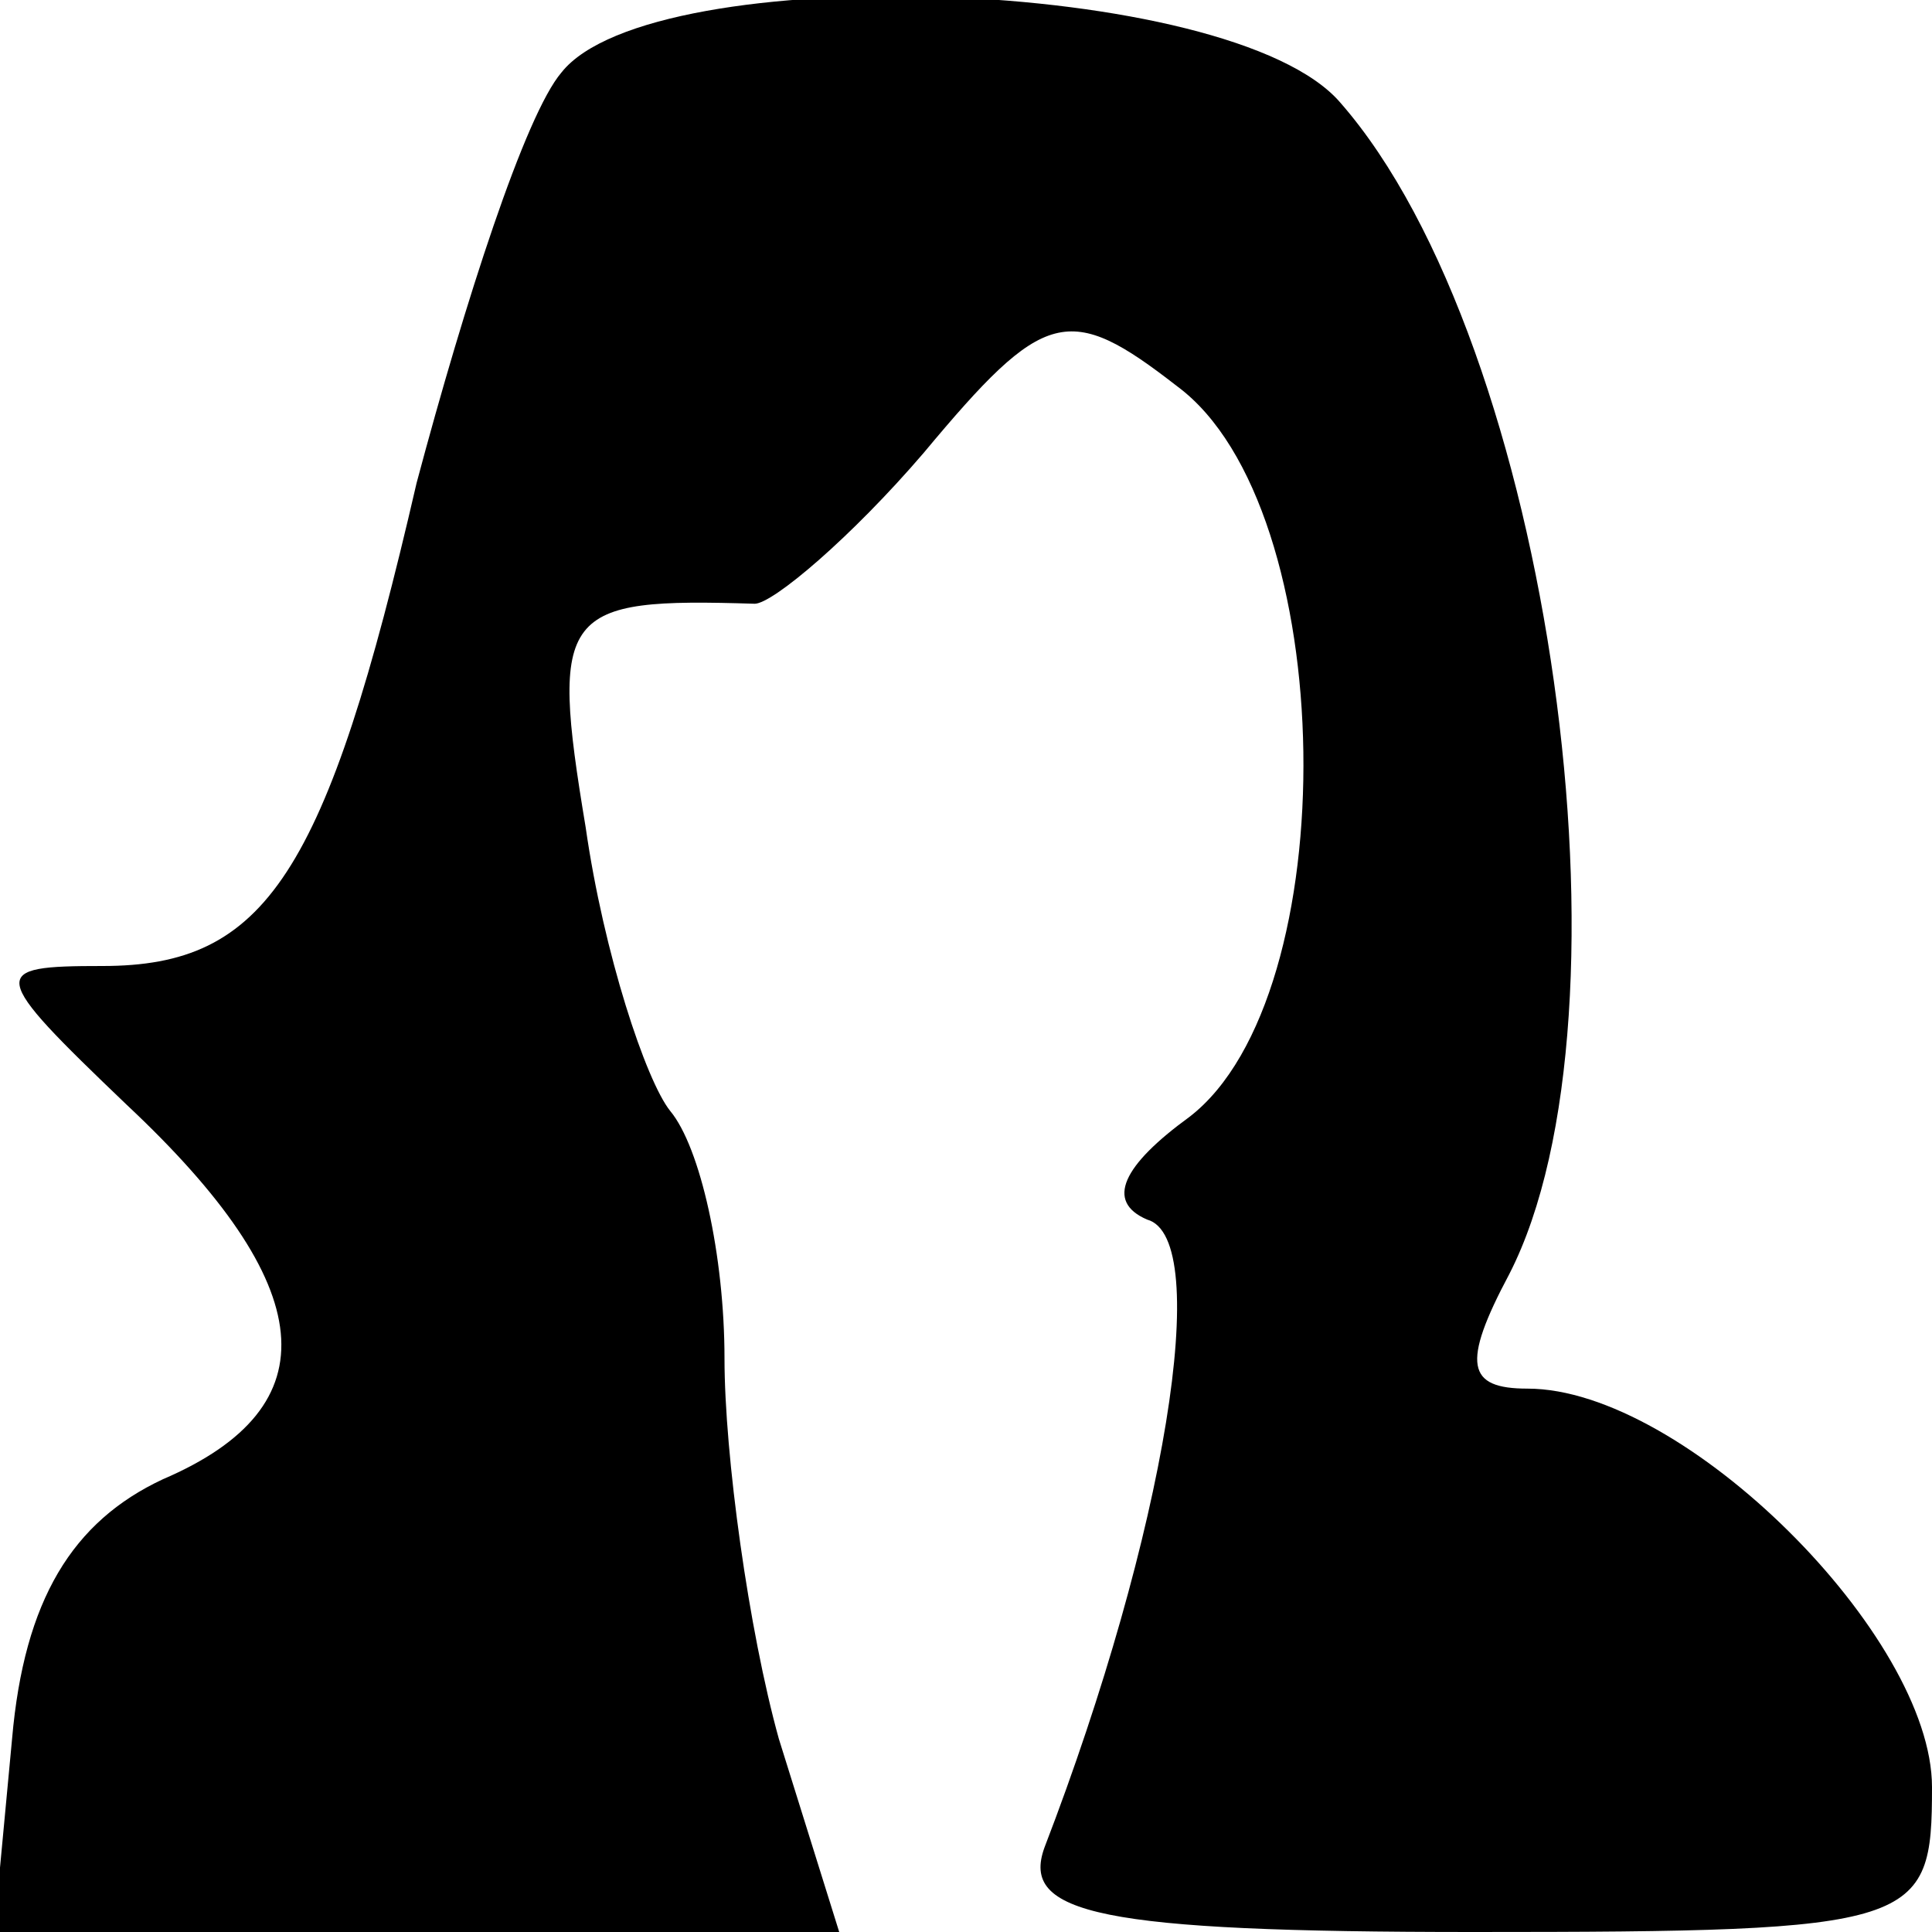
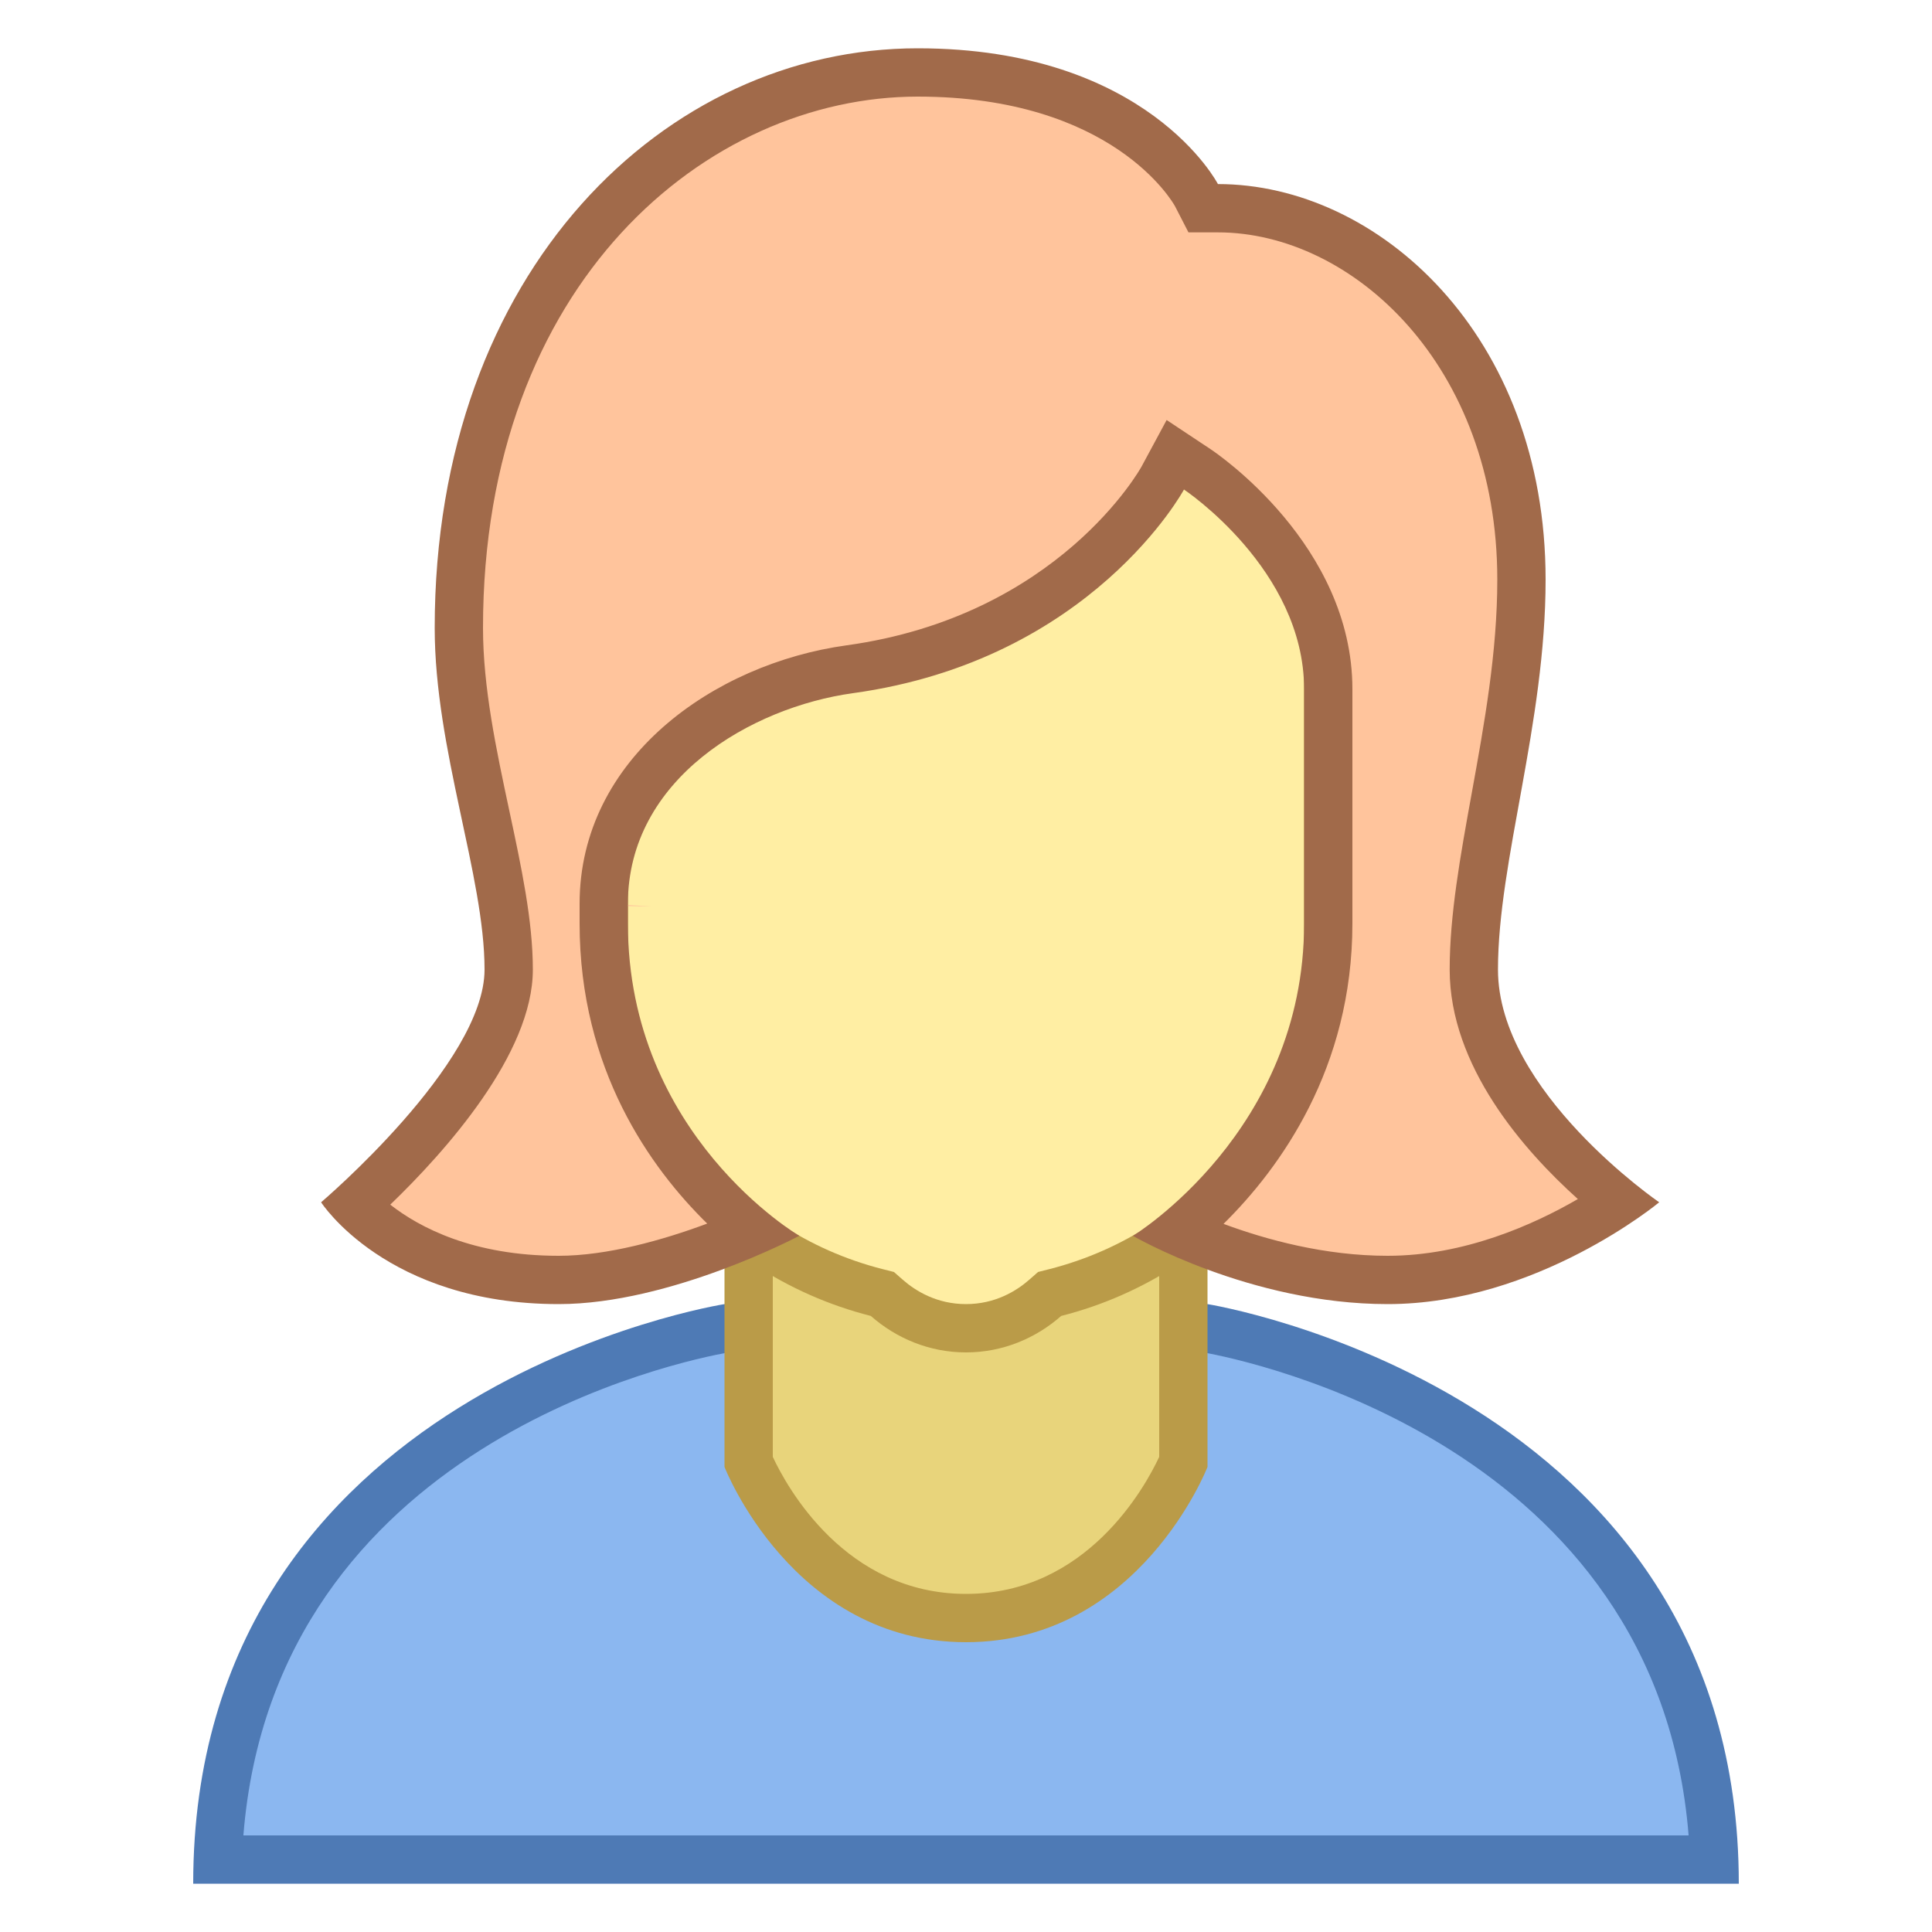
- <svg xmlns="http://www.w3.org/2000/svg" version="1.0" width="32" height="32" viewBox="0 0 32 32" preserveAspectRatio="xMidYMid meet">
-   <g transform="translate(0,32) scale(0.1,-0.1)" fill="#000000" stroke="none">
-     <path d="M93 308 c-6 -7 -16 -38 -24 -68 -15 -65 -25 -80 -52 -80 -19 0 -19 -1 4 -23 32 -30 34 -50 6 -62 -15 -7 -23 -20 -25 -43 l-3 -32 70 0 70 0 -10 32 c-5 18 -9 47 -9 63 0 17 -4 35 -9 41 -4 5 -11 26 -14 47 -6 36 -4 38 28 37 3 0 16 11 28 25 20 24 24 25 42 11 27 -20 28 -101 2 -121 -11 -8 -14 -14 -7 -17 11 -3 3 -52 -17 -104 -4 -11 9 -14 71 -14 74 0 76 1 76 24 0 25 -41 66 -67 66 -10 0 -11 4 -3 19 22 43 7 154 -28 194 -18 21 -114 24 -129 5z" />
+ <svg xmlns="http://www.w3.org/2000/svg" version="1.1" id="Layer_1" x="0px" y="0px" viewBox="0 0 40 40" style="enable-background:new 0 0 40 40;" xml:space="preserve" width="32px" height="32px">
+   <g>
+     <g>
+       <path style="fill:#8BB7F0;" d="M4.509,38.5c0.351-9.3,10.464-10.99,10.568-11.006L25,27.5c-0.029,0.002,2.641,0.452,5.263,2.1    c3.331,2.094,5.088,5.086,5.229,8.9H4.509z" />
+       <path style="fill:#4E7AB5;" d="M24.915,28c0.954,0.172,9.398,1.922,10.046,10H5.039c0.647-8.115,9.106-9.834,10.045-10H24.915     M25,27H15c0,0-11,1.721-11,12h32C36,28.757,25,27,25,27L25,27z" />
+     </g>
+   </g>
+   <g>
+     <path style="fill:#E8D47B;" d="M20,33.5c-2.931,0-4.276-2.726-4.5-3.23v-7.02h9v7.021C24.273,30.792,22.953,33.5,20,33.5z" />
+     <path style="fill:#BA9B48;" d="M24,23.75v6.413C23.709,30.786,22.499,33,20,33c-2.501,0-3.712-2.219-4-2.837V23.75H24 M25,22.75H15   v7.621c0,0,1.407,3.629,5,3.629s5-3.629,5-3.629V22.75L25,22.75z" />
+   </g>
+   <g>
+     <g>
+       <path style="fill:#FFEEA3;" d="M20,27.5c-0.604,0-1.172-0.218-1.641-0.63l-0.09-0.08l-0.117-0.03    C14.824,25.916,12.5,22.93,12.5,19.5v-9.298c0-1.827,1.486-3.313,3.312-3.313h8.375c1.827,0,3.312,1.486,3.312,3.313V19.5    c0,3.43-2.324,6.416-5.652,7.26l-0.117,0.03l-0.09,0.08C21.172,27.282,20.604,27.5,20,27.5z" />
+     </g>
+     <g>
+       <path style="fill:#BA9B48;" d="M24.187,7.389c1.551,0,2.813,1.262,2.813,2.813V19.5c0,3.201-2.169,5.987-5.275,6.776l-0.233,0.059    l-0.181,0.159C21.048,26.725,20.608,27,20,27s-1.048-0.275-1.311-0.506l-0.181-0.159l-0.233-0.059    C15.169,25.487,13,22.701,13,19.5v-9.298c0-1.551,1.262-2.813,2.813-2.813H24.187 M24.187,6.389h-8.375    C13.707,6.389,12,8.096,12,10.202V19.5c0,3.737,2.566,6.866,6.029,7.745C18.557,27.709,19.242,28,20,28    c0.758,0,1.443-0.291,1.971-0.755C25.434,26.366,28,23.237,28,19.5v-9.298C28,8.096,26.293,6.389,24.187,6.389L24.187,6.389z" />
+     </g>
+   </g>
+   <g>
+     <path style="fill:#FFC49C;" d="M28.73,26.5c-1.792,0-3.428-0.599-4.319-0.998c1.095-0.907,3.089-3.021,3.089-6.383v-4.852   c0-2.718-2.599-4.476-2.709-4.55l-0.454-0.302l-0.262,0.48c-0.074,0.135-1.864,3.322-6.48,3.959   c-2.531,0.35-5.094,2.129-5.094,4.855l1,0.058l-1-0.017v0.367c0,3.396,1.963,5.475,3.068,6.376   c-0.923,0.401-2.549,1.004-4.001,1.004c-2.407,0-3.707-1.016-4.226-1.554c0.938-0.857,3.191-3.101,3.191-4.873   c0-0.96-0.231-2.042-0.477-3.188C9.783,15.609,9.5,14.29,9.5,13c0-7.469,4.895-11.5,9.5-11.5c4.372,0,5.718,2.438,5.773,2.542   l0.141,0.265l0.302,0.003C28.238,4.311,31.5,7.25,31.5,12c0,1.551-0.273,3.055-0.537,4.509c-0.231,1.272-0.449,2.475-0.449,3.565   c0,2.114,1.997,3.998,2.999,4.81C32.649,25.461,30.807,26.5,28.73,26.5z" />
+     <g>
+       <path style="fill:#A16A4A;" d="M19,2c4.035,0,5.282,2.187,5.327,2.269l0.279,0.542h0.609C27.998,4.811,31,7.56,31,12    c0,1.506-0.269,2.987-0.529,4.42c-0.235,1.295-0.457,2.519-0.457,3.654c0,2,1.533,3.744,2.654,4.751    C31.749,25.358,30.313,26,28.73,26c-1.3,0-2.518-0.334-3.398-0.661C26.501,24.185,28,22.12,28,19.12v-4.852    c0-2.984-2.813-4.886-2.933-4.966l-0.913-0.606l-0.52,0.965c-0.017,0.031-1.716,3.094-6.108,3.7C14.78,13.74,12,15.7,12,18.711    v0.042v0.367c0,3.024,1.472,5.067,2.642,6.213C13.724,25.675,12.57,26,11.567,26c-1.774,0-2.882-0.586-3.487-1.059    c1.136-1.095,2.952-3.12,2.952-4.867c0-1.013-0.237-2.12-0.488-3.293C10.277,15.53,10,14.236,10,13C10,5.856,14.637,2,19,2 M19,1    C13.776,1,9,5.601,9,13c0,2.52,1.032,5.133,1.032,7.074c0,1.941-3.384,4.818-3.384,4.818S8.001,27,11.567,27    c2.321,0,4.982-1.414,4.982-1.414S13,23.511,13,19.12c0-0.312,0-0.367,0-0.367v0.016c0,0,0-0.012,0-0.058    c0-2.584,2.548-4.068,4.662-4.36c4.946-0.683,6.851-4.216,6.851-4.216S27,11.787,27,14.268c0,1.073,0,3.09,0,4.852    c0,4.307-3.544,6.467-3.544,6.467S25.88,27,28.73,27c3.086,0,5.622-2.108,5.622-2.108s-3.338-2.287-3.338-4.818    C31.014,17.825,32,14.981,32,12c0-5.057-3.463-8.189-6.784-8.189C25.216,3.811,23.767,1,19,1L19,1z" />
+     </g>
  </g>
</svg>
